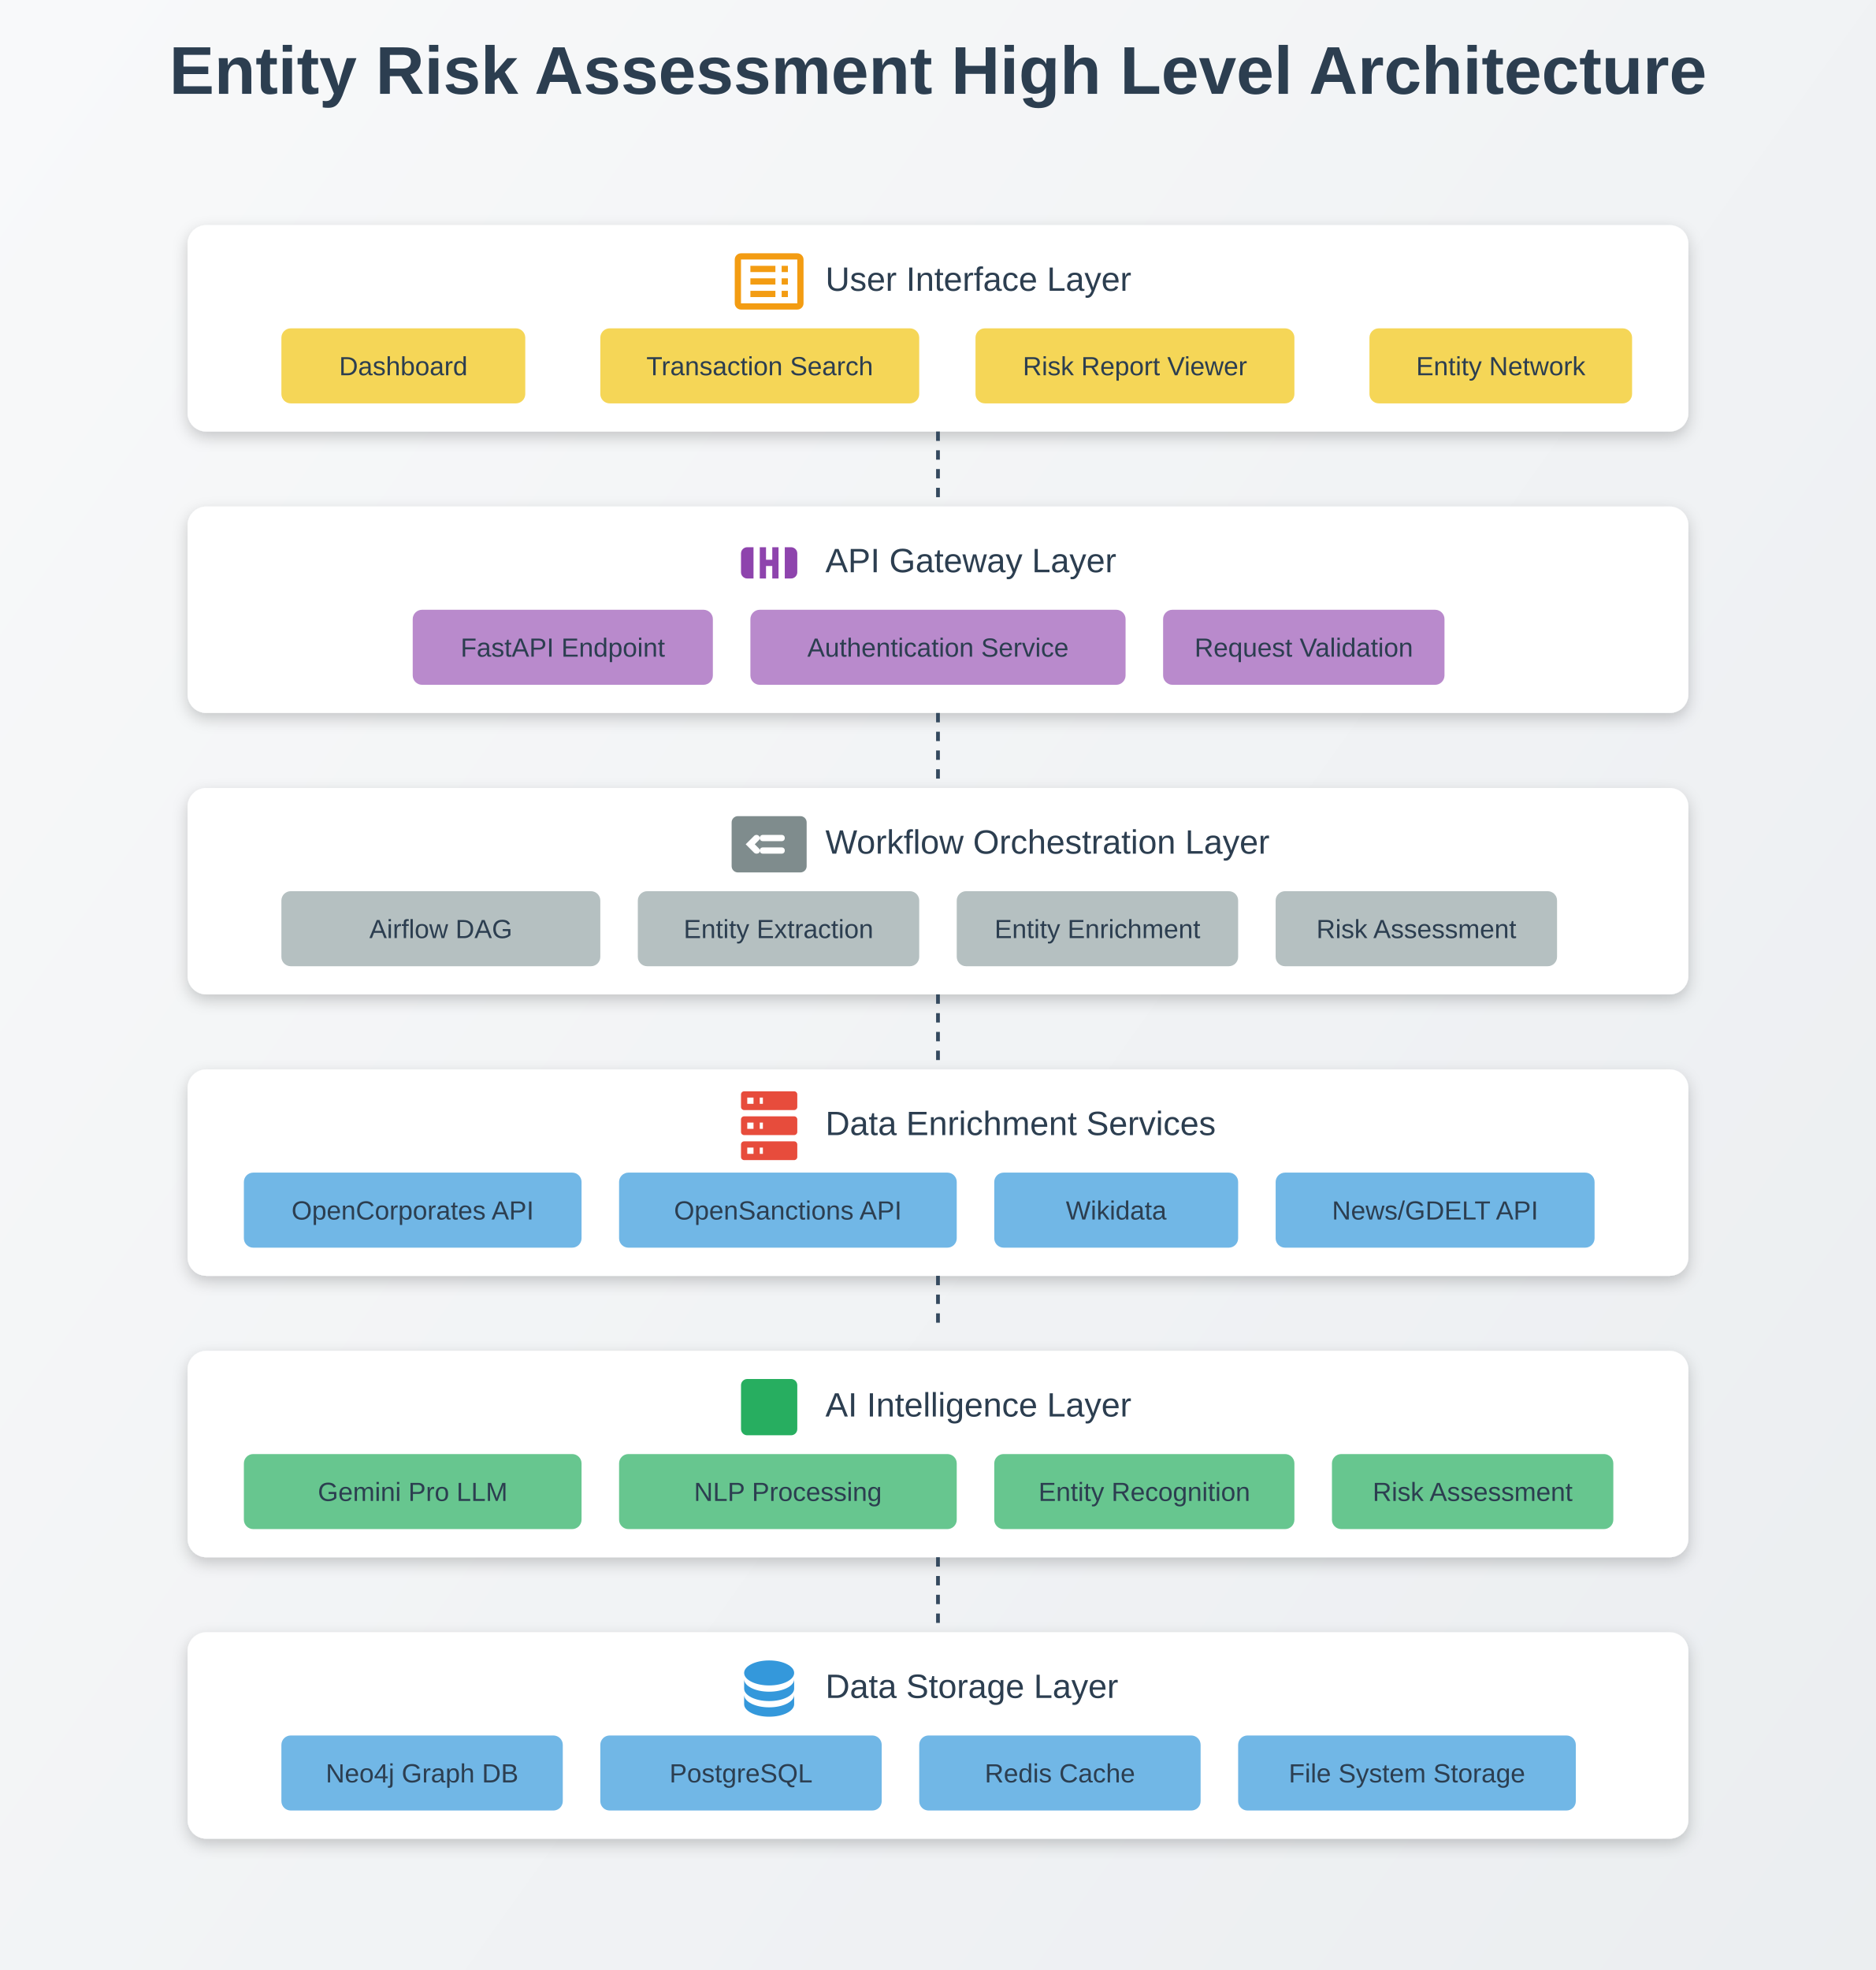
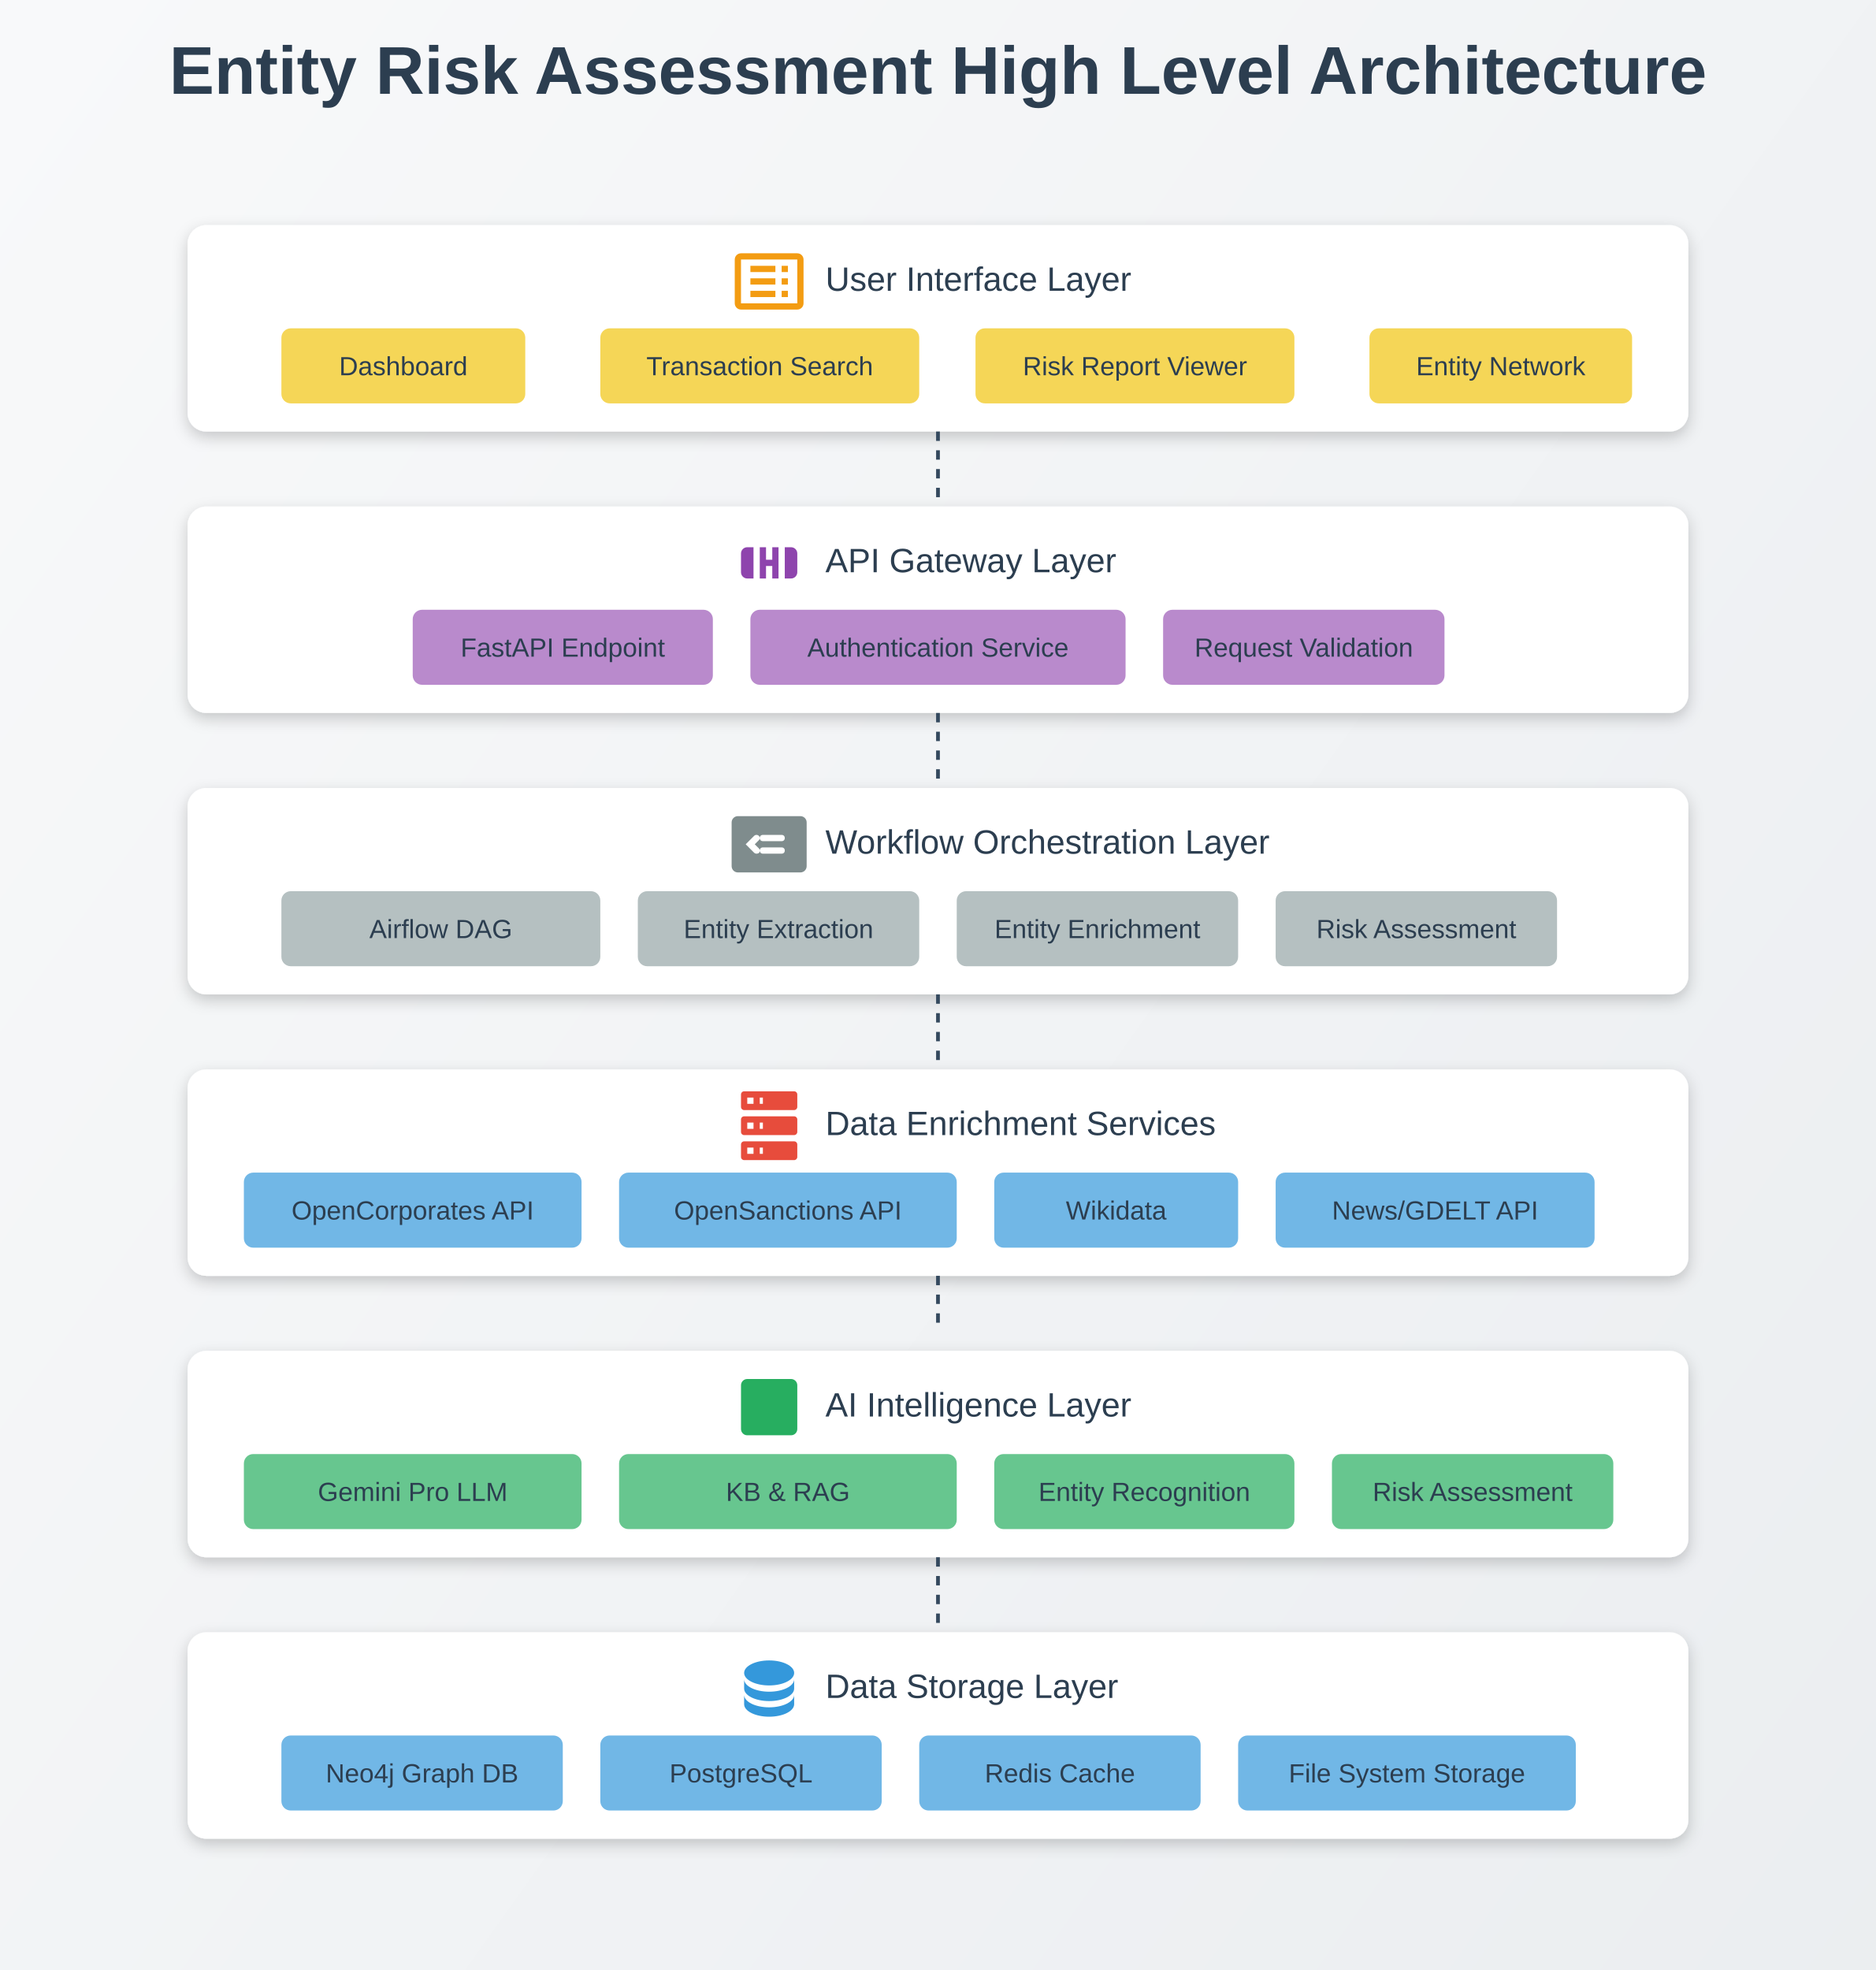
<svg xmlns="http://www.w3.org/2000/svg" viewBox="0 0 1000 1050">
  <defs>
    <linearGradient id="bg-gradient" x1="0%" y1="0%" x2="100%" y2="100%">
      <stop offset="0%" stop-color="#f8f9fa" />
      <stop offset="100%" stop-color="#e9ecef" />
    </linearGradient>
    <filter id="shadow" x="-10%" y="-10%" width="120%" height="120%">
      <feDropShadow dx="0" dy="3" stdDeviation="4" flood-opacity="0.2" />
    </filter>
    <symbol id="database-icon" viewBox="0 0 24 24">
      <path d="M12,3C7.58,3 4,4.79 4,7C4,9.21 7.58,11 12,11C16.42,11 20,9.21 20,7C20,4.79 16.42,3 12,3M4,9V12C4,14.21 7.58,16 12,16C16.42,16 20,14.21 20,12V9C20,11.21 16.42,13 12,13C7.58,13 4,11.21 4,9M4,14V17C4,19.21 7.58,21 12,21C16.42,21 20,19.21 20,17V14C20,16.21 16.42,18 12,18C7.58,18 4,16.21 4,14Z" fill="#3498db" />
    </symbol>
    <symbol id="server-icon" viewBox="0 0 24 24">
      <path d="M4,1H20A1,1 0 0,1 21,2V6A1,1 0 0,1 20,7H4A1,1 0 0,1 3,6V2A1,1 0 0,1 4,1M4,9H20A1,1 0 0,1 21,10V14A1,1 0 0,1 20,15H4A1,1 0 0,1 3,14V10A1,1 0 0,1 4,9M4,17H20A1,1 0 0,1 21,18V22A1,1 0 0,1 20,23H4A1,1 0 0,1 3,22V18A1,1 0 0,1 4,17M9,5H10V3H9V5M9,13H10V11H9V13M9,21H10V19H9V21M5,3V5H7V3H5M5,11V13H7V11H5M5,19V21H7V19H5Z" fill="#e74c3c" />
    </symbol>
    <symbol id="api-icon" viewBox="0 0 24 24">
      <path d="M7,7H5A2,2 0 0,0 3,9V15A2,2 0 0,0 5,17H7V7M17,7H19A2,2 0 0,1 21,9V15A2,2 0 0,1 19,17H17V7M11,13H13V17H15V7H13V11H11V7H9V17H11V13Z" fill="#8e44ad" />
    </symbol>
    <symbol id="ai-icon" viewBox="0 0 24 24">
      <path d="M5,3H19A2,2 0 0,1 21,5V19A2,2 0 0,1 19,21H5A2,2 0 0,1 3,19V5A2,2 0 0,1 5,3M12,10A2,2 0 0,0 10,12A2,2 0 0,0 12,14A2,2 0 0,0 14,12A2,2 0 0,0 12,10M12,15C10.34,15 9,13.66 9,12C9,10.34 10.34,9 12,9C13.66,9 15,10.34 15,12C15,13.66 13.66,15 12,15M17,8H7V6H17V8Z" fill="#27ae60" />
    </symbol>
    <symbol id="ui-icon" viewBox="0 0 24 24">
      <path d="M21,3H3C1.9,3 1,3.9 1,5V19A2,2 0 0,0 3,21H21A2,2 0 0,0 23,19V5C23,3.9 22.1,3 21,3M21,19H3V5H21V19M6,13H14V11H6V13M6,17H14V15H6V17M6,9H14V7H6V9M16,7V9H18V7H16M16,11V13H18V11H16M16,15V17H18V15H16Z" fill="#f39c12" />
    </symbol>
    <symbol id="workflow-icon" viewBox="0 0 24 24">
      <path d="M22,3H2C0.9,3 0,3.9 0,5V19C0,20.1 0.9,21 2,21H22C23.1,21 24,20.1 24,19V5C24,3.9 23.1,3 22,3M8,15C7.7,15 7.4,14.9 7.2,14.7L4.5,12L7.2,9.3C7.6,8.9 8.3,8.9 8.7,9.3C9.1,9.7 9.1,10.3 8.7,10.7L7.4,12L8.7,13.3C9.1,13.7 9.1,14.4 8.7,14.8C8.5,14.9 8.3,15 8,15M16,15H10C9.4,15 9,14.6 9,14C9,13.4 9.4,13 10,13H16C16.6,13 17,13.4 17,14C17,14.6 16.6,15 16,15M16,11H10C9.4,11 9,10.6 9,10C9,9.4 9.4,9 10,9H16C16.6,9 17,9.4 17,10C17,10.6 16.6,11 16,11Z" fill="#7f8c8d" />
    </symbol>
  </defs>
  <rect width="1000" height="1400" fill="url(#bg-gradient)" />
  <text x="500" y="50" font-family="Arial, sans-serif" font-size="36" font-weight="bold" text-anchor="middle" fill="#2c3e50">Entity Risk Assessment High Level Architecture</text>
  <g transform="translate(500, 150)">
    <rect x="-400" y="-30" width="800" height="110" rx="10" fill="#ffffff" filter="url(#shadow)" />
    <use href="#ui-icon" x="-110" y="-20" width="40" height="40" />
    <text x="-60" y="5" font-family="Arial, sans-serif" font-size="18" fill="#2c3e50">User Interface Layer</text>
    <rect x="-350" y="25" width="130" height="40" rx="5" fill="#f1c40f" opacity="0.7" />
    <text x="-285" y="50" font-family="Arial, sans-serif" font-size="14" text-anchor="middle" fill="#2c3e50">Dashboard</text>
    <rect x="-180" y="25" width="170" height="40" rx="5" fill="#f1c40f" opacity="0.7" />
    <text x="-95" y="50" font-family="Arial, sans-serif" font-size="14" text-anchor="middle" fill="#2c3e50">Transaction Search</text>
    <rect x="20" y="25" width="170" height="40" rx="5" fill="#f1c40f" opacity="0.7" />
    <text x="105" y="50" font-family="Arial, sans-serif" font-size="14" text-anchor="middle" fill="#2c3e50">Risk Report Viewer</text>
    <rect x="230" y="25" width="140" height="40" rx="5" fill="#f1c40f" opacity="0.7" />
    <text x="300" y="50" font-family="Arial, sans-serif" font-size="14" text-anchor="middle" fill="#2c3e50">Entity Network</text>
  </g>
  <g transform="translate(500, 300)">
    <rect x="-400" y="-30" width="800" height="110" rx="10" fill="#ffffff" filter="url(#shadow)" />
    <use href="#api-icon" x="-110" y="-20" width="40" height="40" />
    <text x="-60" y="5" font-family="Arial, sans-serif" font-size="18" fill="#2c3e50">API Gateway Layer</text>
    <rect x="-280" y="25" width="160" height="40" rx="5" fill="#9b59b6" opacity="0.7" />
    <text x="-200" y="50" font-family="Arial, sans-serif" font-size="14" text-anchor="middle" fill="#2c3e50">FastAPI Endpoint</text>
    <rect x="-100" y="25" width="200" height="40" rx="5" fill="#9b59b6" opacity="0.7" />
    <text x="0" y="50" font-family="Arial, sans-serif" font-size="14" text-anchor="middle" fill="#2c3e50">Authentication Service</text>
    <rect x="120" y="25" width="150" height="40" rx="5" fill="#9b59b6" opacity="0.7" />
    <text x="195" y="50" font-family="Arial, sans-serif" font-size="14" text-anchor="middle" fill="#2c3e50">Request Validation</text>
  </g>
  <g transform="translate(500, 450)">
    <rect x="-400" y="-30" width="800" height="110" rx="10" fill="#ffffff" filter="url(#shadow)" />
    <use href="#workflow-icon" x="-110" y="-20" width="40" height="40" />
    <text x="-60" y="5" font-family="Arial, sans-serif" font-size="18" fill="#2c3e50">Workflow Orchestration Layer</text>
    <rect x="-350" y="25" width="170" height="40" rx="5" fill="#95a5a6" opacity="0.7" />
    <text x="-265" y="50" font-family="Arial, sans-serif" font-size="14" text-anchor="middle" fill="#2c3e50">Airflow DAG</text>
    <rect x="-160" y="25" width="150" height="40" rx="5" fill="#95a5a6" opacity="0.7" />
    <text x="-85" y="50" font-family="Arial, sans-serif" font-size="14" text-anchor="middle" fill="#2c3e50">Entity Extraction</text>
    <rect x="10" y="25" width="150" height="40" rx="5" fill="#95a5a6" opacity="0.7" />
    <text x="85" y="50" font-family="Arial, sans-serif" font-size="14" text-anchor="middle" fill="#2c3e50">Entity Enrichment</text>
    <rect x="180" y="25" width="150" height="40" rx="5" fill="#95a5a6" opacity="0.7" />
    <text x="255" y="50" font-family="Arial, sans-serif" font-size="14" text-anchor="middle" fill="#2c3e50">Risk Assessment</text>
  </g>
  <g transform="translate(500, 600)">
    <rect x="-400" y="-30" width="800" height="110" rx="10" fill="#ffffff" filter="url(#shadow)" />
    <use href="#server-icon" x="-110" y="-20" width="40" height="40" />
    <text x="-60" y="5" font-family="Arial, sans-serif" font-size="18" fill="#2c3e50">Data Enrichment Services</text>
    <rect x="-370" y="25" width="180" height="40" rx="5" fill="#3498db" opacity="0.7" />
    <text x="-280" y="50" font-family="Arial, sans-serif" font-size="14" text-anchor="middle" fill="#2c3e50">OpenCorporates API</text>
    <rect x="-170" y="25" width="180" height="40" rx="5" fill="#3498db" opacity="0.7" />
    <text x="-80" y="50" font-family="Arial, sans-serif" font-size="14" text-anchor="middle" fill="#2c3e50">OpenSanctions API</text>
    <rect x="30" y="25" width="130" height="40" rx="5" fill="#3498db" opacity="0.7" />
    <text x="95" y="50" font-family="Arial, sans-serif" font-size="14" text-anchor="middle" fill="#2c3e50">Wikidata</text>
    <rect x="180" y="25" width="170" height="40" rx="5" fill="#3498db" opacity="0.7" />
    <text x="265" y="50" font-family="Arial, sans-serif" font-size="14" text-anchor="middle" fill="#2c3e50">News/GDELT API</text>
  </g>
  <g transform="translate(500, 750)">
    <rect x="-400" y="-30" width="800" height="110" rx="10" fill="#ffffff" filter="url(#shadow)" />
    <use href="#ai-icon" x="-110" y="-20" width="40" height="40" />
    <text x="-60" y="5" font-family="Arial, sans-serif" font-size="18" fill="#2c3e50">AI Intelligence Layer</text>
    <rect x="-370" y="25" width="180" height="40" rx="5" fill="#27ae60" opacity="0.7" />
    <text x="-280" y="50" font-family="Arial, sans-serif" font-size="14" text-anchor="middle" fill="#2c3e50">Gemini Pro LLM</text>
    <rect x="-170" y="25" width="180" height="40" rx="5" fill="#27ae60" opacity="0.7" />
-     <text x="-80" y="50" font-family="Arial, sans-serif" font-size="14" text-anchor="middle" fill="#2c3e50">NLP Processing</text>
+     <text x="-80" y="50" font-family="Arial, sans-serif" font-size="14" text-anchor="middle" fill="#2c3e50">KB &amp; RAG</text>
    <rect x="30" y="25" width="160" height="40" rx="5" fill="#27ae60" opacity="0.7" />
    <text x="110" y="50" font-family="Arial, sans-serif" font-size="14" text-anchor="middle" fill="#2c3e50">Entity Recognition</text>
    <rect x="210" y="25" width="150" height="40" rx="5" fill="#27ae60" opacity="0.7" />
    <text x="285" y="50" font-family="Arial, sans-serif" font-size="14" text-anchor="middle" fill="#2c3e50">Risk Assessment</text>
  </g>
  <g transform="translate(500, 900)">
    <rect x="-400" y="-30" width="800" height="110" rx="10" fill="#ffffff" filter="url(#shadow)" />
    <use href="#database-icon" x="-110" y="-20" width="40" height="40" />
    <text x="-60" y="5" font-family="Arial, sans-serif" font-size="18" fill="#2c3e50">Data Storage Layer</text>
    <rect x="-350" y="25" width="150" height="40" rx="5" fill="#3498db" opacity="0.7" />
    <text x="-275" y="50" font-family="Arial, sans-serif" font-size="14" text-anchor="middle" fill="#2c3e50">Neo4j Graph DB</text>
    <rect x="-180" y="25" width="150" height="40" rx="5" fill="#3498db" opacity="0.7" />
    <text x="-105" y="50" font-family="Arial, sans-serif" font-size="14" text-anchor="middle" fill="#2c3e50">PostgreSQL</text>
    <rect x="-10" y="25" width="150" height="40" rx="5" fill="#3498db" opacity="0.7" />
    <text x="65" y="50" font-family="Arial, sans-serif" font-size="14" text-anchor="middle" fill="#2c3e50">Redis Cache</text>
    <rect x="160" y="25" width="180" height="40" rx="5" fill="#3498db" opacity="0.7" />
    <text x="250" y="50" font-family="Arial, sans-serif" font-size="14" text-anchor="middle" fill="#2c3e50">File System Storage</text>
  </g>
  <line x1="500" y1="230" x2="500" y2="270" stroke="#34495e" stroke-width="2" stroke-dasharray="5,5" />
  <line x1="500" y1="380" x2="500" y2="420" stroke="#34495e" stroke-width="2" stroke-dasharray="5,5" />
  <line x1="500" y1="530" x2="500" y2="570" stroke="#34495e" stroke-width="2" stroke-dasharray="5,5" />
  <line x1="500" y1="680" x2="500" y2="710" stroke="#34495e" stroke-width="2" stroke-dasharray="5,5" />
  <line x1="500" y1="830" x2="500" y2="870" stroke="#34495e" stroke-width="2" stroke-dasharray="5,5" />
</svg>
